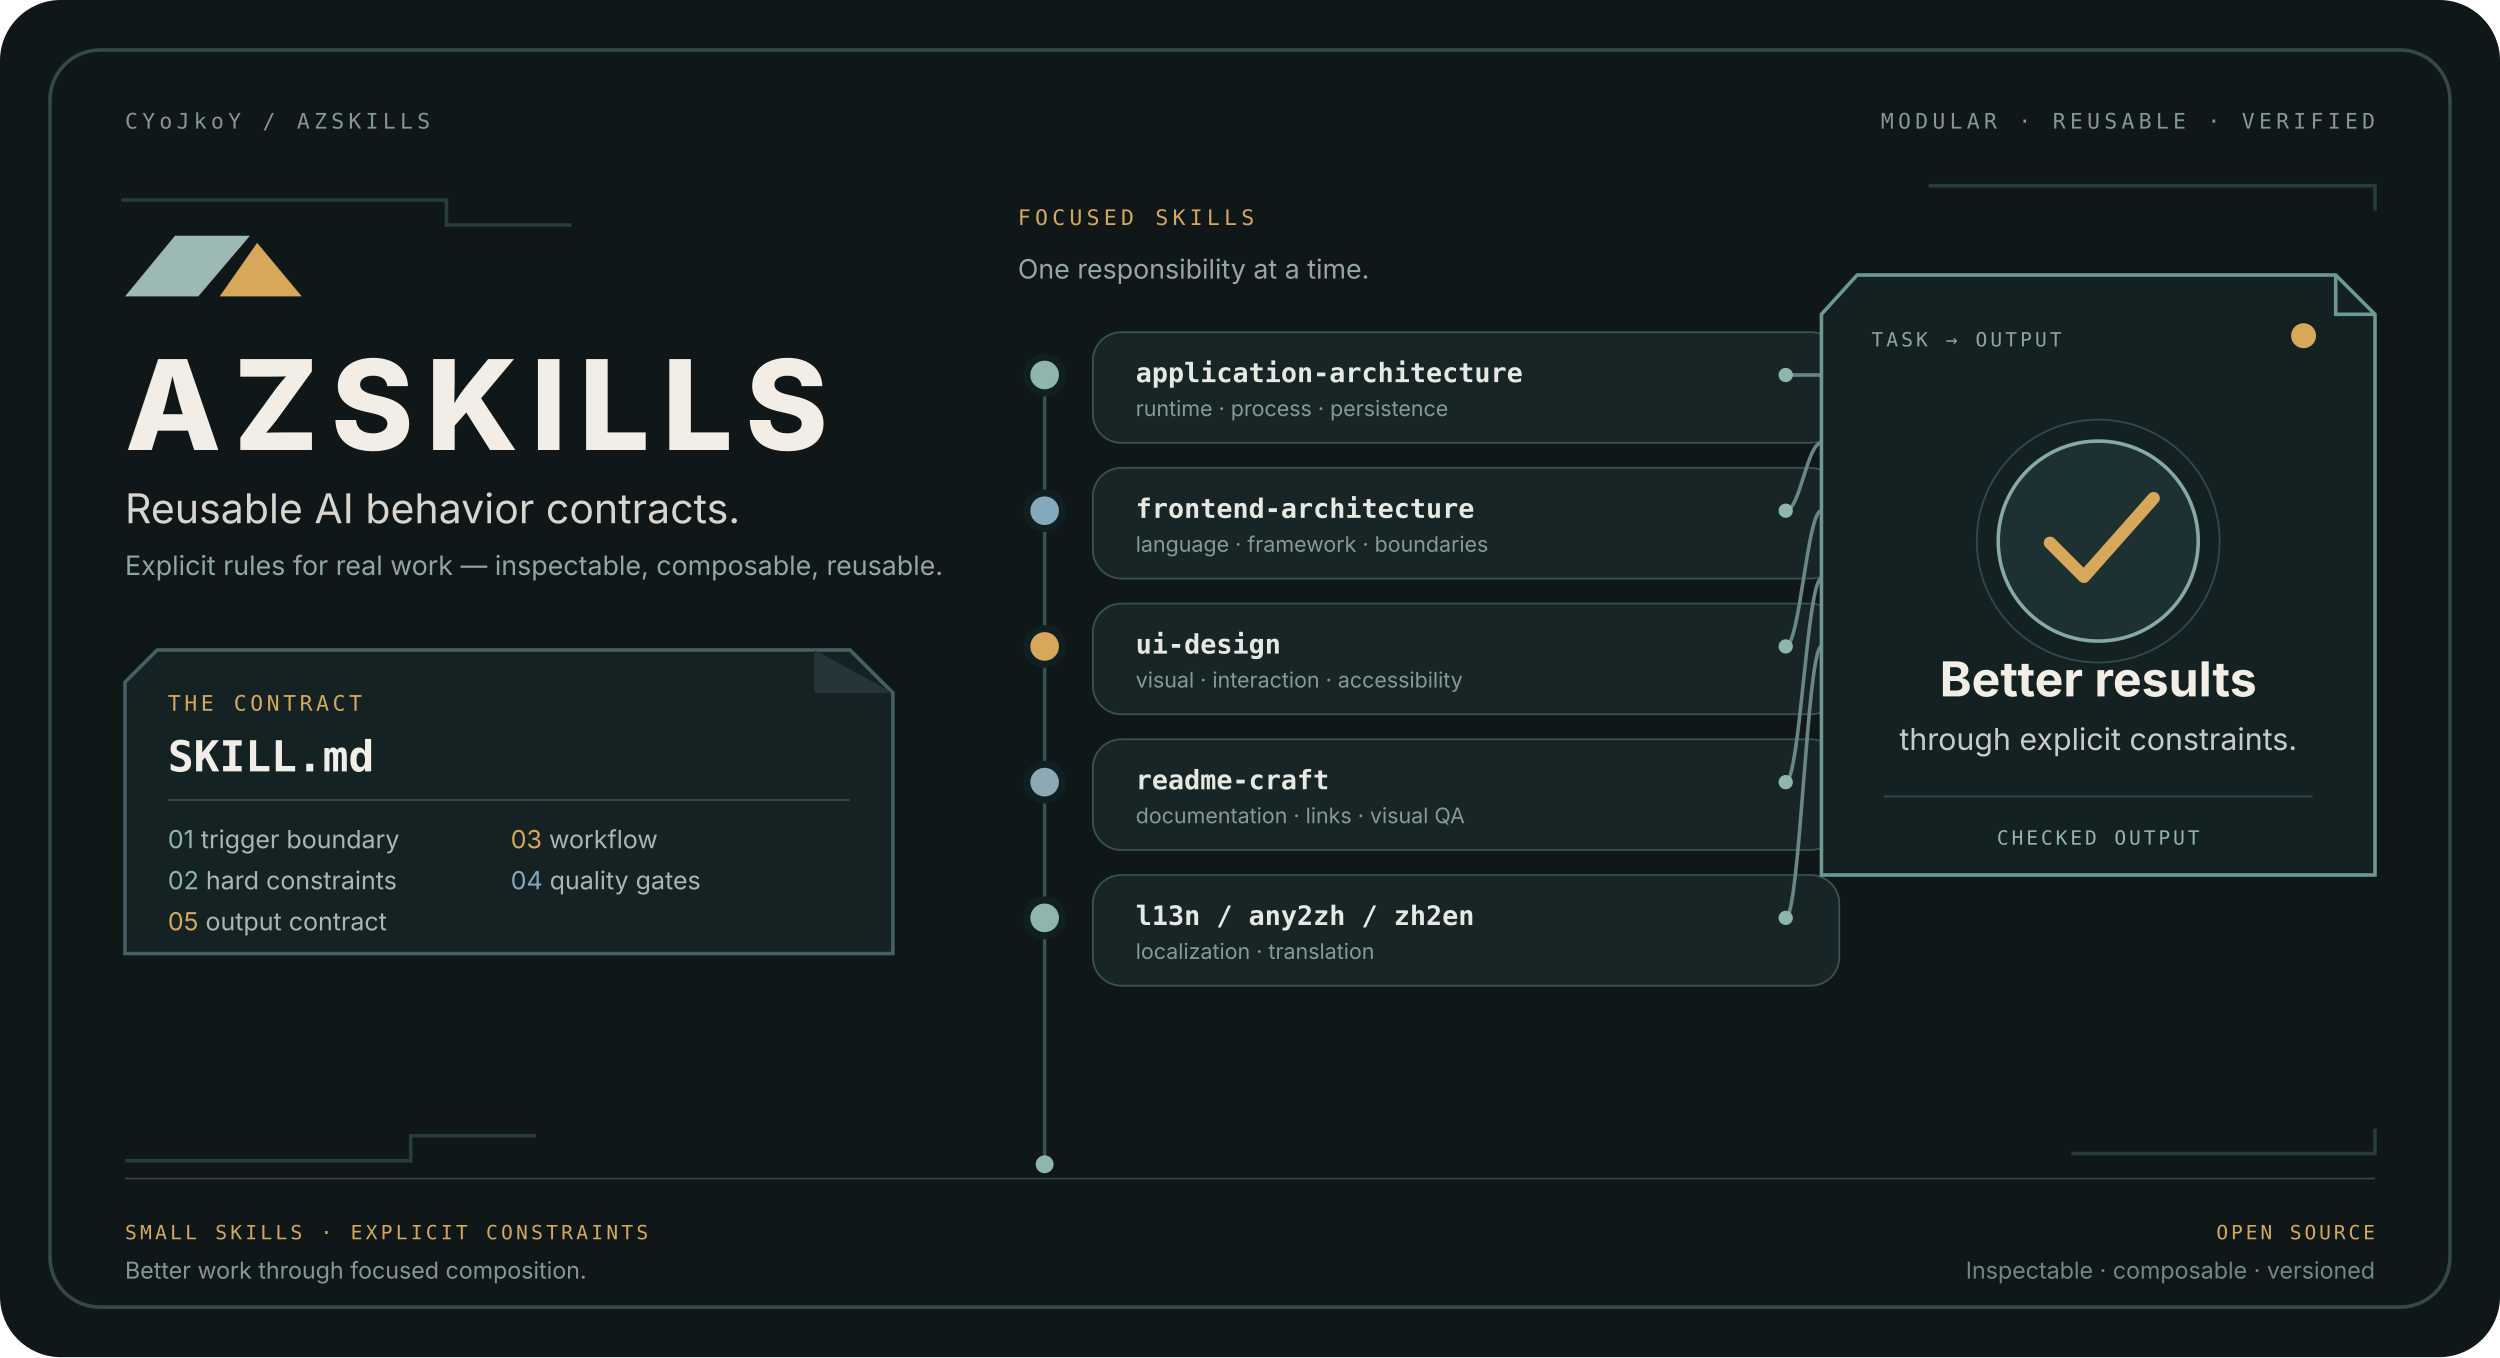
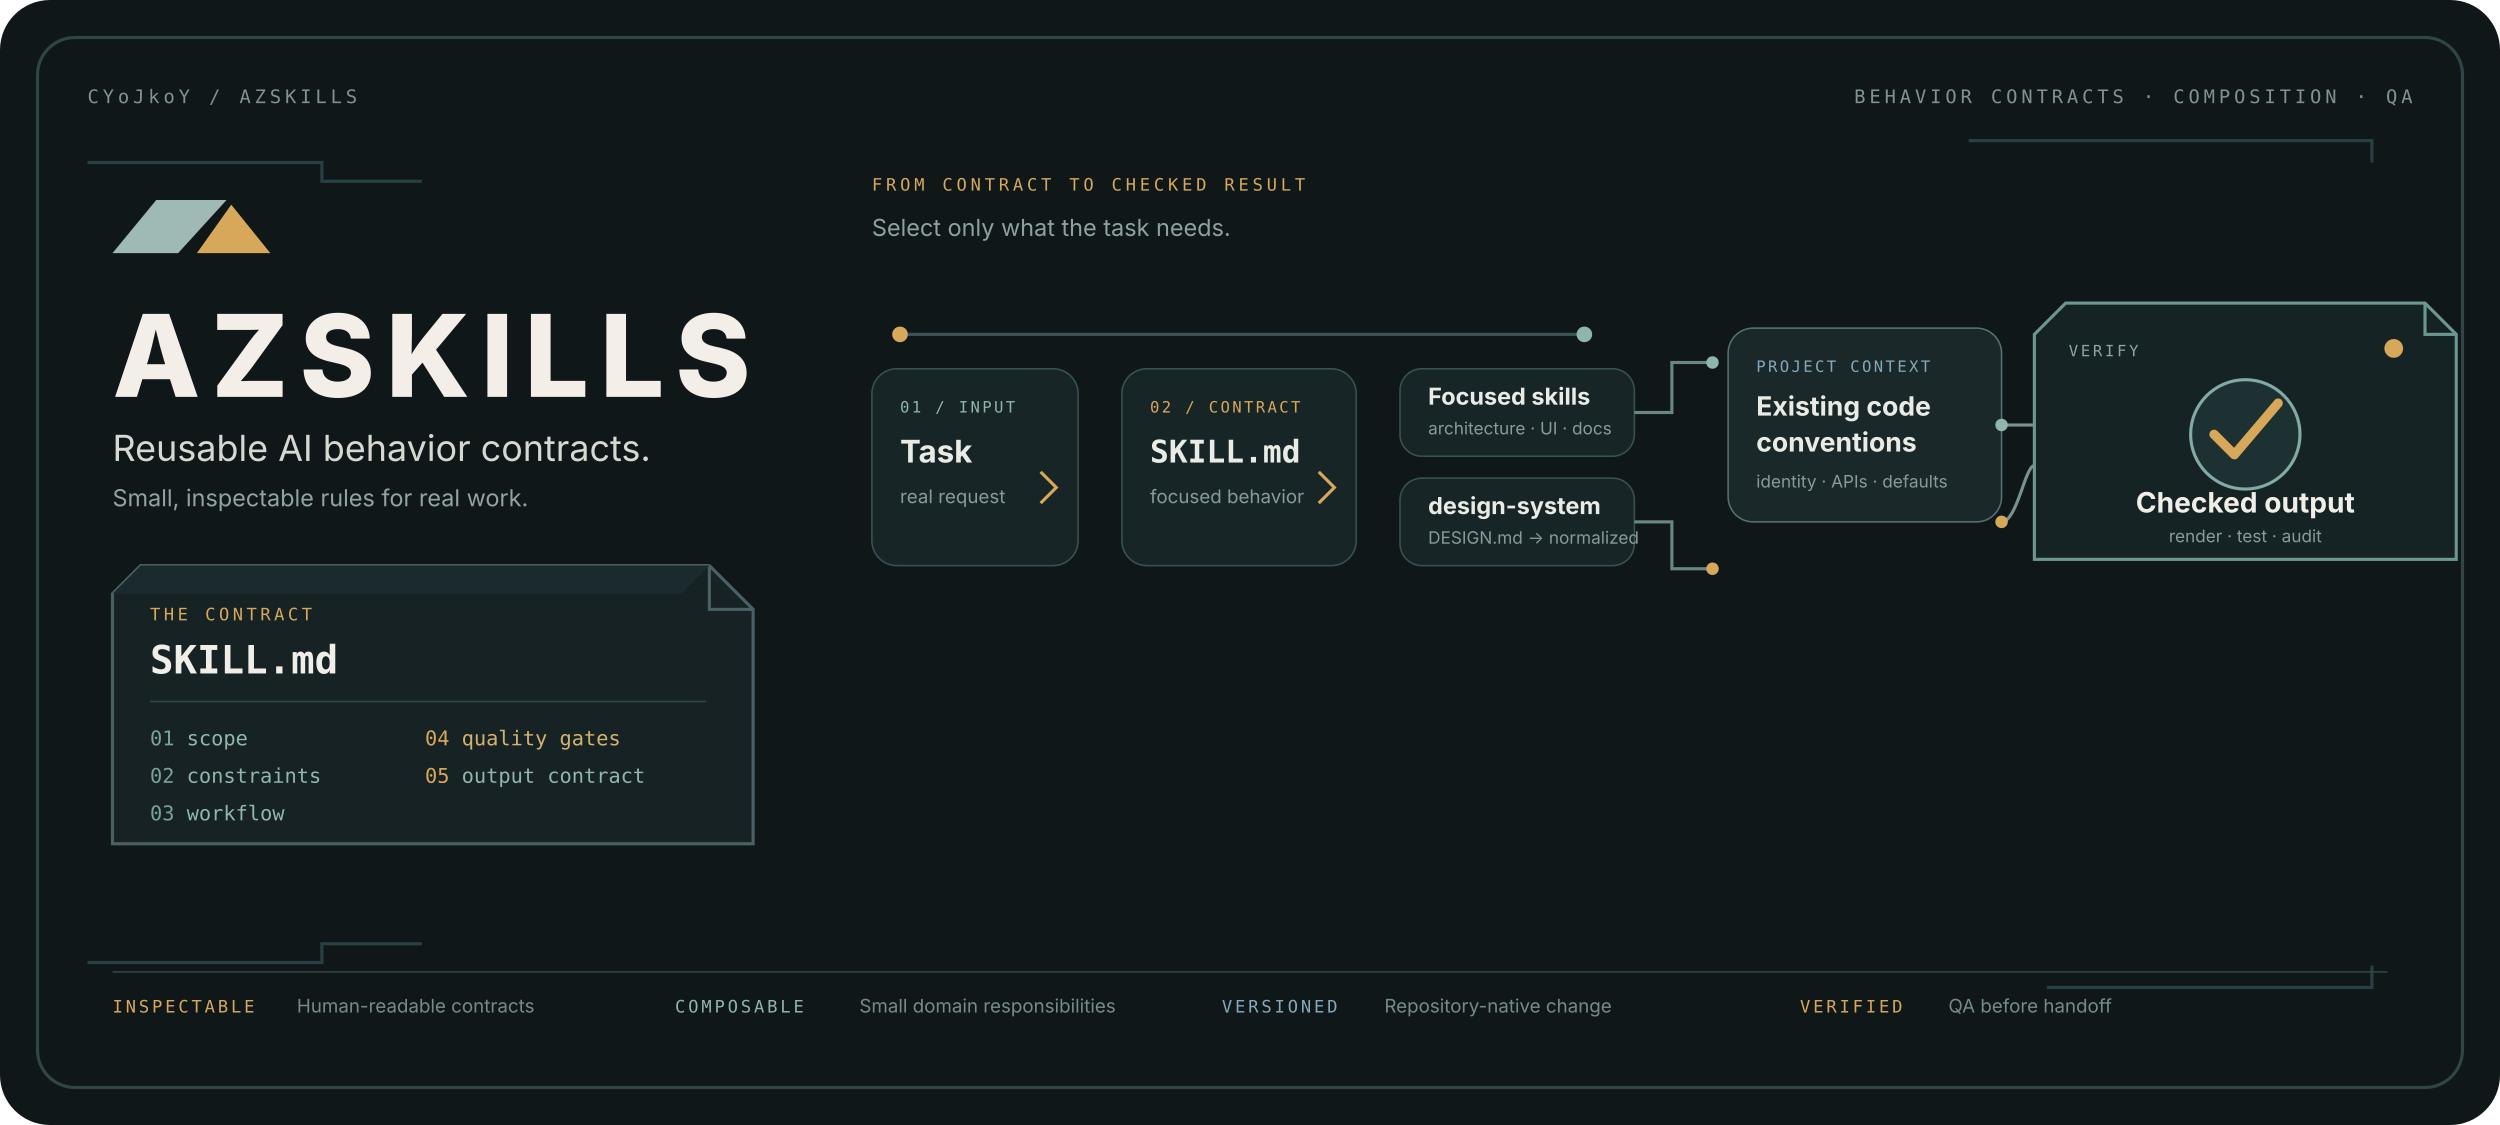
- <svg xmlns="http://www.w3.org/2000/svg" viewBox="0 0 1400 760" role="img" aria-labelledby="title desc">
-   <rect width="1400" height="760" rx="34" fill="#0f1719" />
-   <rect x="28" y="28" width="1344" height="704" rx="28" fill="none" stroke="#34484a" stroke-width="2" />
-   <g fill="none" stroke="#294043" stroke-width="2" opacity="0.9">
-     <path d="M68 112 H250 V126 H320" />
-     <path d="M1080 104 H1330 V118" />
-     <path d="M1160 646 H1330 V632" />
-     <path d="M70 650 H230 V636 H300" />
+ <svg xmlns="http://www.w3.org/2000/svg" viewBox="0 0 1600 720" role="img" aria-labelledby="title desc">
+   <rect width="1600" height="720" rx="32" fill="#101719" />
+   <rect x="24" y="24" width="1552" height="672" rx="24" fill="none" stroke="#314547" stroke-width="2" />
+   <g fill="none" stroke="#284043" stroke-width="2">
+     <path d="M56 104 H206 V116 H270" />
+     <path d="M1260 90 H1518 V104" />
+     <path d="M56 616 H206 V604 H270" />
+     <path d="M1310 632 H1518 V618" />
  </g>
  <g font-family="Inter, Segoe UI, Arial, sans-serif">
-     <g font-family="Cascadia Code, Consolas, monospace" font-size="12" letter-spacing="2.4" fill="#839796">
-       <text x="70" y="72">CYoJkoY / AZSKILLS</text>
-       <text x="1330" y="72" text-anchor="end">MODULAR · REUSABLE · VERIFIED</text>
+     <g font-family="Cascadia Code, Consolas, monospace" font-size="12" letter-spacing="2.5" fill="#7f9492">
+       <text x="56" y="66">CYoJkoY / AZSKILLS</text>
+       <text x="1544" y="66" text-anchor="end">BEHAVIOR CONTRACTS · COMPOSITION · QA</text>
    </g>
-     <g transform="translate(70 132)">
-       <g>
-         <path d="M0 34 L28 0 H70 L41 34 Z" fill="#9db9b4" />
-         <path d="M53 34 L74 4 L99 34 Z" fill="#d7a85a" />
+     <g transform="translate(72 126)">
+       <g transform="translate(0 2)">
+         <path d="M0 34 L28 0 H73 L42 34 Z" fill="#9fbab5" />
+         <path d="M54 34 L76 3 L101 34 Z" fill="#d7a85a" />
      </g>
-       <text x="0" y="120" fill="#f2eee5" font-size="70" font-weight="760" letter-spacing="7">AZSKILLS</text>
-       <text x="0" y="161" fill="#d7d5cd" font-size="23">Reusable AI behavior contracts.</text>
-       <text x="0" y="190" fill="#91a5a3" font-size="15">Explicit rules for real work — inspectable, composable, reusable.</text>
-       <g transform="translate(0 232)">
-         <path d="M0 18 L18 0 H406 L430 24 V170 H0 Z" fill="#152224" stroke="#466063" stroke-width="2" />
-         <path d="M386 0 L430 24 H386 Z" fill="#263638" />
-         <text x="24" y="34" fill="#d7a85a" font-family="Cascadia Code, Consolas, monospace" font-size="12" letter-spacing="2">THE CONTRACT</text>
-         <text x="24" y="68" fill="#f1eee7" font-family="Cascadia Code, Consolas, monospace" font-size="24" font-weight="700">SKILL.md</text>
-         <line x1="24" y1="84" x2="406" y2="84" stroke="#33494c" />
-         <g font-size="14" fill="#a7b7b4">
-           <text x="24" y="111">
-             <tspan fill="#8fb6ad">01</tspan> trigger boundary</text>
-           <text x="24" y="134">
-             <tspan fill="#8fb6ad">02</tspan> hard constraints</text>
-           <text x="216" y="111">
-             <tspan fill="#d7a85a">03</tspan> workflow</text>
-           <text x="216" y="134">
-             <tspan fill="#84a9bb">04</tspan> quality gates</text>
-           <text x="24" y="157">
+       <text x="0" y="128" fill="#f3efe8" font-size="73" font-weight="760" letter-spacing="7">AZSKILLS</text>
+       <text x="0" y="169" fill="#d6d9d2" font-size="23">Reusable AI behavior contracts.</text>
+       <text x="0" y="198" fill="#91a3a2" font-size="15">Small, inspectable rules for real work.</text>
+       <g transform="translate(0 236)">
+         <path d="M0 18 L18 0 H382 L410 28 V178 H0 Z" fill="#162224" stroke="#496064" stroke-width="2" />
+         <path d="M382 0 V28 H410" fill="none" stroke="#496064" stroke-width="2" />
+         <path d="M18 0 H382 L364 18 H0 Z" fill="#1b2a2c" />
+         <text x="24" y="35" fill="#d7a85a" font-family="Cascadia Code, Consolas, monospace" font-size="11" letter-spacing="2.2">THE CONTRACT</text>
+         <text x="24" y="69" fill="#f0eee8" font-family="Cascadia Code, Consolas, monospace" font-size="25" font-weight="700">SKILL.md</text>
+         <line x1="24" y1="87" x2="380" y2="87" stroke="#33484b" />
+         <g font-family="Cascadia Code, Consolas, monospace" font-size="13">
+           <text x="24" y="115" fill="#91b7af">
+             <tspan fill="#78a29b">01</tspan> scope</text>
+           <text x="24" y="139" fill="#91b7af">
+             <tspan fill="#78a29b">02</tspan> constraints</text>
+           <text x="24" y="163" fill="#91b7af">
+             <tspan fill="#78a29b">03</tspan> workflow</text>
+           <text x="200" y="115" fill="#d4b36f">
+             <tspan fill="#d7a85a">04</tspan> quality gates</text>
+           <text x="200" y="139" fill="#91b7af">
            <tspan fill="#d7a85a">05</tspan> output contract</text>
        </g>
      </g>
    </g>
-     <g transform="translate(570 126)">
-       <text x="0" y="0" fill="#d7a85a" font-family="Cascadia Code, Consolas, monospace" font-size="12" letter-spacing="2.4">FOCUSED SKILLS</text>
-       <text x="0" y="30" fill="#94a7a5" font-size="15">One responsibility at a time.</text>
-       <path d="M15 84 V526" fill="none" stroke="#385254" stroke-width="2" />
-       <circle cx="15" cy="84" r="5" fill="#d7a85a" />
-       <circle cx="15" cy="526" r="5" fill="#8fb6ad" />
-       <g transform="translate(0 60)">
-         <circle cx="15" cy="24" r="10" fill="#8fb6ad" stroke="#102022" stroke-width="4" />
-         <rect x="42" y="0" width="418" height="62" rx="16" fill="#172527" stroke="#385254" />
-         <text x="66" y="28" fill="#e6e8e2" font-family="Cascadia Code, Consolas, monospace" font-size="15" font-weight="700">application-architecture</text>
-         <text x="66" y="47" fill="#859a98" font-size="12">runtime · process · persistence</text>
+     <g transform="translate(558 122)">
+       <text x="0" y="0" fill="#d7a85a" font-family="Cascadia Code, Consolas, monospace" font-size="11" letter-spacing="2.4">FROM CONTRACT TO CHECKED RESULT</text>
+       <text x="0" y="29" fill="#8ea19f" font-size="15">Select only what the task needs.</text>
+       <path d="M18 92 H456" fill="none" stroke="#3a5557" stroke-width="2" />
+       <circle cx="18" cy="92" r="5" fill="#d7a85a" />
+       <circle cx="456" cy="92" r="5" fill="#8fb6ad" />
+       <g transform="translate(0 58)">
+         <rect x="0" y="56" width="132" height="126" rx="16" fill="#172527" stroke="#385254" />
+         <text x="18" y="84" fill="#8fb6ad" font-family="Cascadia Code, Consolas, monospace" font-size="10" letter-spacing="1.5">01 / INPUT</text>
+         <text x="18" y="116" fill="#e9ebe5" font-size="20" font-weight="700">Task</text>
+         <text x="18" y="142" fill="#879b99" font-size="12">real request</text>
+         <path d="M108 122 L118 132 L108 142" fill="none" stroke="#d7a85a" stroke-width="2" />
      </g>
-       <g transform="translate(0 136)">
-         <circle cx="15" cy="24" r="10" fill="#84a9bb" stroke="#102022" stroke-width="4" />
-         <rect x="42" y="0" width="418" height="62" rx="16" fill="#172527" stroke="#385254" />
-         <text x="66" y="28" fill="#e6e8e2" font-family="Cascadia Code, Consolas, monospace" font-size="15" font-weight="700">frontend-architecture</text>
-         <text x="66" y="47" fill="#859a98" font-size="12">language · framework · boundaries</text>
+       <g transform="translate(160 58)">
+         <rect x="0" y="56" width="150" height="126" rx="16" fill="#172527" stroke="#385254" />
+         <text x="18" y="84" fill="#d7a85a" font-family="Cascadia Code, Consolas, monospace" font-size="10" letter-spacing="1.5">02 / CONTRACT</text>
+         <text x="18" y="116" fill="#e9ebe5" font-family="Cascadia Code, Consolas, monospace" font-size="20" font-weight="700">SKILL.md</text>
+         <text x="18" y="142" fill="#879b99" font-size="12">focused behavior</text>
+         <path d="M126 122 L136 132 L126 142" fill="none" stroke="#d7a85a" stroke-width="2" />
      </g>
-       <g transform="translate(0 212)">
-         <circle cx="15" cy="24" r="10" fill="#d7a85a" stroke="#102022" stroke-width="4" />
-         <rect x="42" y="0" width="418" height="62" rx="16" fill="#172527" stroke="#385254" />
-         <text x="66" y="28" fill="#e6e8e2" font-family="Cascadia Code, Consolas, monospace" font-size="15" font-weight="700">ui-design</text>
-         <text x="66" y="47" fill="#859a98" font-size="12">visual · interaction · accessibility</text>
+       <g transform="translate(338 58)">
+         <rect x="0" y="56" width="150" height="56" rx="14" fill="#172527" stroke="#385254" />
+         <text x="18" y="79" fill="#e9ebe5" font-size="15" font-weight="700">Focused skills</text>
+         <text x="18" y="98" fill="#879b99" font-size="11">architecture · UI · docs</text>
+         <rect x="0" y="126" width="150" height="56" rx="14" fill="#172527" stroke="#385254" />
+         <text x="18" y="149" fill="#e9ebe5" font-size="15" font-weight="700">design-system</text>
+         <text x="18" y="168" fill="#879b99" font-size="11">DESIGN.md → normalized</text>
      </g>
-       <g transform="translate(0 288)">
-         <circle cx="15" cy="24" r="10" fill="#8aa9b5" stroke="#102022" stroke-width="4" />
-         <rect x="42" y="0" width="418" height="62" rx="16" fill="#172527" stroke="#385254" />
-         <text x="66" y="28" fill="#e6e8e2" font-family="Cascadia Code, Consolas, monospace" font-size="15" font-weight="700">readme-craft</text>
-         <text x="66" y="47" fill="#859a98" font-size="12">documentation · links · visual QA</text>
+       <path d="M488 142 H512 V110 H538" fill="none" stroke="#6a8785" stroke-width="2" />
+       <path d="M488 212 H512 V242 H538" fill="none" stroke="#6a8785" stroke-width="2" />
+       <circle cx="538" cy="110" r="4" fill="#8fb6ad" />
+       <circle cx="538" cy="242" r="4" fill="#d7a85a" />
+       <g transform="translate(548 88)">
+         <rect x="0" y="0" width="175" height="124" rx="16" fill="#1a282a" stroke="#557074" />
+         <text x="18" y="28" fill="#84a9bb" font-family="Cascadia Code, Consolas, monospace" font-size="10" letter-spacing="1.5">PROJECT CONTEXT</text>
+         <text x="18" y="56" fill="#e9ebe5" font-size="17" font-weight="700">Existing code</text>
+         <text x="18" y="79" fill="#e9ebe5" font-size="17" font-weight="700">conventions</text>
+         <text x="18" y="102" fill="#879b99" font-size="11">identity · APIs · defaults</text>
      </g>
-       <g transform="translate(0 364)">
-         <circle cx="15" cy="24" r="10" fill="#8fb6ad" stroke="#102022" stroke-width="4" />
-         <rect x="42" y="0" width="418" height="62" rx="16" fill="#172527" stroke="#385254" />
-         <text x="66" y="28" fill="#e6e8e2" font-family="Cascadia Code, Consolas, monospace" font-size="15" font-weight="700">l13n / any2zh / zh2en</text>
-         <text x="66" y="47" fill="#859a98" font-size="12">localization · translation</text>
+       <g transform="translate(744 72)">
+         <path d="M20 0 H250 L270 20 V164 H0 V20 Z" fill="#152325" stroke="#6c9692" stroke-width="2" />
+         <path d="M250 0 V20 H270" fill="none" stroke="#6c9692" stroke-width="2" />
+         <text x="22" y="34" fill="#8ea5a2" font-family="Cascadia Code, Consolas, monospace" font-size="10" letter-spacing="1.7">VERIFY</text>
+         <circle cx="230" cy="29" r="6" fill="#d7a85a" />
+         <circle cx="135" cy="84" r="35" fill="#1d3032" stroke="#83aaa5" stroke-width="2" />
+         <path d="M115 84 L128 97 L156 64" fill="none" stroke="#d7a85a" stroke-width="6" stroke-linecap="round" stroke-linejoin="round" />
+         <text x="135" y="134" text-anchor="middle" fill="#f1eee7" font-size="18" font-weight="700">Checked output</text>
+         <text x="135" y="153" text-anchor="middle" fill="#879b99" font-size="11">render · test · audit</text>
      </g>
+       <path d="M723 150 H744" fill="none" stroke="#78938f" stroke-width="2" />
+       <path d="M723 212 C733 212 738 176 744 176" fill="none" stroke="#78938f" stroke-width="2" />
+       <circle cx="723" cy="150" r="4" fill="#8fb6ad" />
+       <circle cx="723" cy="212" r="4" fill="#d7a85a" />
    </g>
-     <g fill="none" stroke="#6b8785" stroke-width="2">
-       <path d="M1000 210 C1008 210 1012 210 1020 210" />
-       <path d="M1000 286 C1008 286 1012 248 1020 248" />
-       <path d="M1000 362 C1008 362 1012 286 1020 286" />
-       <path d="M1000 438 C1008 438 1012 324 1020 324" />
-       <path d="M1000 514 C1008 514 1012 362 1020 362" />
-     </g>
-     <g fill="#8fb6ad">
-       <circle cx="1000" cy="210" r="4" />
-       <circle cx="1000" cy="286" r="4" />
-       <circle cx="1000" cy="362" r="4" />
-       <circle cx="1000" cy="438" r="4" />
-       <circle cx="1000" cy="514" r="4" />
-     </g>
-     <g transform="translate(1020 154)">
-       <path d="M20 0 H288 L310 22 V336 H0 V22 Z" fill="#142123" stroke="#6d9894" stroke-width="2" />
-       <path d="M288 0 V22 H310" fill="none" stroke="#6d9894" stroke-width="2" />
-       <text x="28" y="40" fill="#8ea5a2" font-family="Cascadia Code, Consolas, monospace" font-size="11" letter-spacing="1.7">TASK → OUTPUT</text>
-       <circle cx="270" cy="34" r="7" fill="#d7a85a" />
-       <g transform="translate(88 82)">
-         <circle cx="67" cy="67" r="56" fill="#1d3032" stroke="#87aaa5" stroke-width="2" />
-         <path d="M40 68 L59 87 L98 43" fill="none" stroke="#d7a85a" stroke-width="7" stroke-linecap="round" stroke-linejoin="round" />
-         <circle cx="67" cy="67" r="68" fill="none" stroke="#314a4c" stroke-width="1" />
+     <g transform="translate(72 622)">
+       <line x1="0" y1="0" x2="1456" y2="0" stroke="#304547" />
+       <g transform="translate(0 26)">
+         <text x="0" y="0" fill="#d7a85a" font-family="Cascadia Code, Consolas, monospace" font-size="11" letter-spacing="1.8">INSPECTABLE</text>
+         <text x="118" y="0" fill="#768b89" font-size="12">Human-readable contracts</text>
      </g>
-       <text x="155" y="236" text-anchor="middle" fill="#f2eee6" font-size="27" font-weight="750">Better results</text>
-       <text x="155" y="266" text-anchor="middle" fill="#c7ccc6" font-size="17">through explicit constraints.</text>
-       <line x1="35" y1="292" x2="275" y2="292" stroke="#32474a" />
-       <text x="155" y="319" text-anchor="middle" fill="#91b5ad" font-family="Cascadia Code, Consolas, monospace" font-size="11" letter-spacing="1.6">CHECKED OUTPUT</text>
-     </g>
-     <line x1="70" y1="660" x2="1330" y2="660" stroke="#304446" />
-     <g transform="translate(70 694)">
-       <text x="0" y="0" fill="#d7a85a" font-family="Cascadia Code, Consolas, monospace" font-size="11" letter-spacing="1.8">SMALL SKILLS · EXPLICIT CONSTRAINTS</text>
-       <text x="0" y="22" fill="#849795" font-size="13">Better work through focused composition.</text>
-     </g>
-     <g transform="translate(1330 694)">
-       <text x="0" y="0" text-anchor="end" fill="#d7a85a" font-family="Cascadia Code, Consolas, monospace" font-size="11" letter-spacing="1.6">OPEN SOURCE</text>
-       <text x="0" y="22" text-anchor="end" fill="#718785" font-size="13">Inspectable · composable · versioned</text>
+       <g transform="translate(360 26)">
+         <text x="0" y="0" fill="#8fb6ad" font-family="Cascadia Code, Consolas, monospace" font-size="11" letter-spacing="1.8">COMPOSABLE</text>
+         <text x="118" y="0" fill="#768b89" font-size="12">Small domain responsibilities</text>
+       </g>
+       <g transform="translate(710 26)">
+         <text x="0" y="0" fill="#84a9bb" font-family="Cascadia Code, Consolas, monospace" font-size="11" letter-spacing="1.8">VERSIONED</text>
+         <text x="104" y="0" fill="#768b89" font-size="12">Repository-native change</text>
+       </g>
+       <g transform="translate(1080 26)">
+         <text x="0" y="0" fill="#d7a85a" font-family="Cascadia Code, Consolas, monospace" font-size="11" letter-spacing="1.8">VERIFIED</text>
+         <text x="95" y="0" fill="#768b89" font-size="12">QA before handoff</text>
+       </g>
    </g>
  </g>
</svg>
